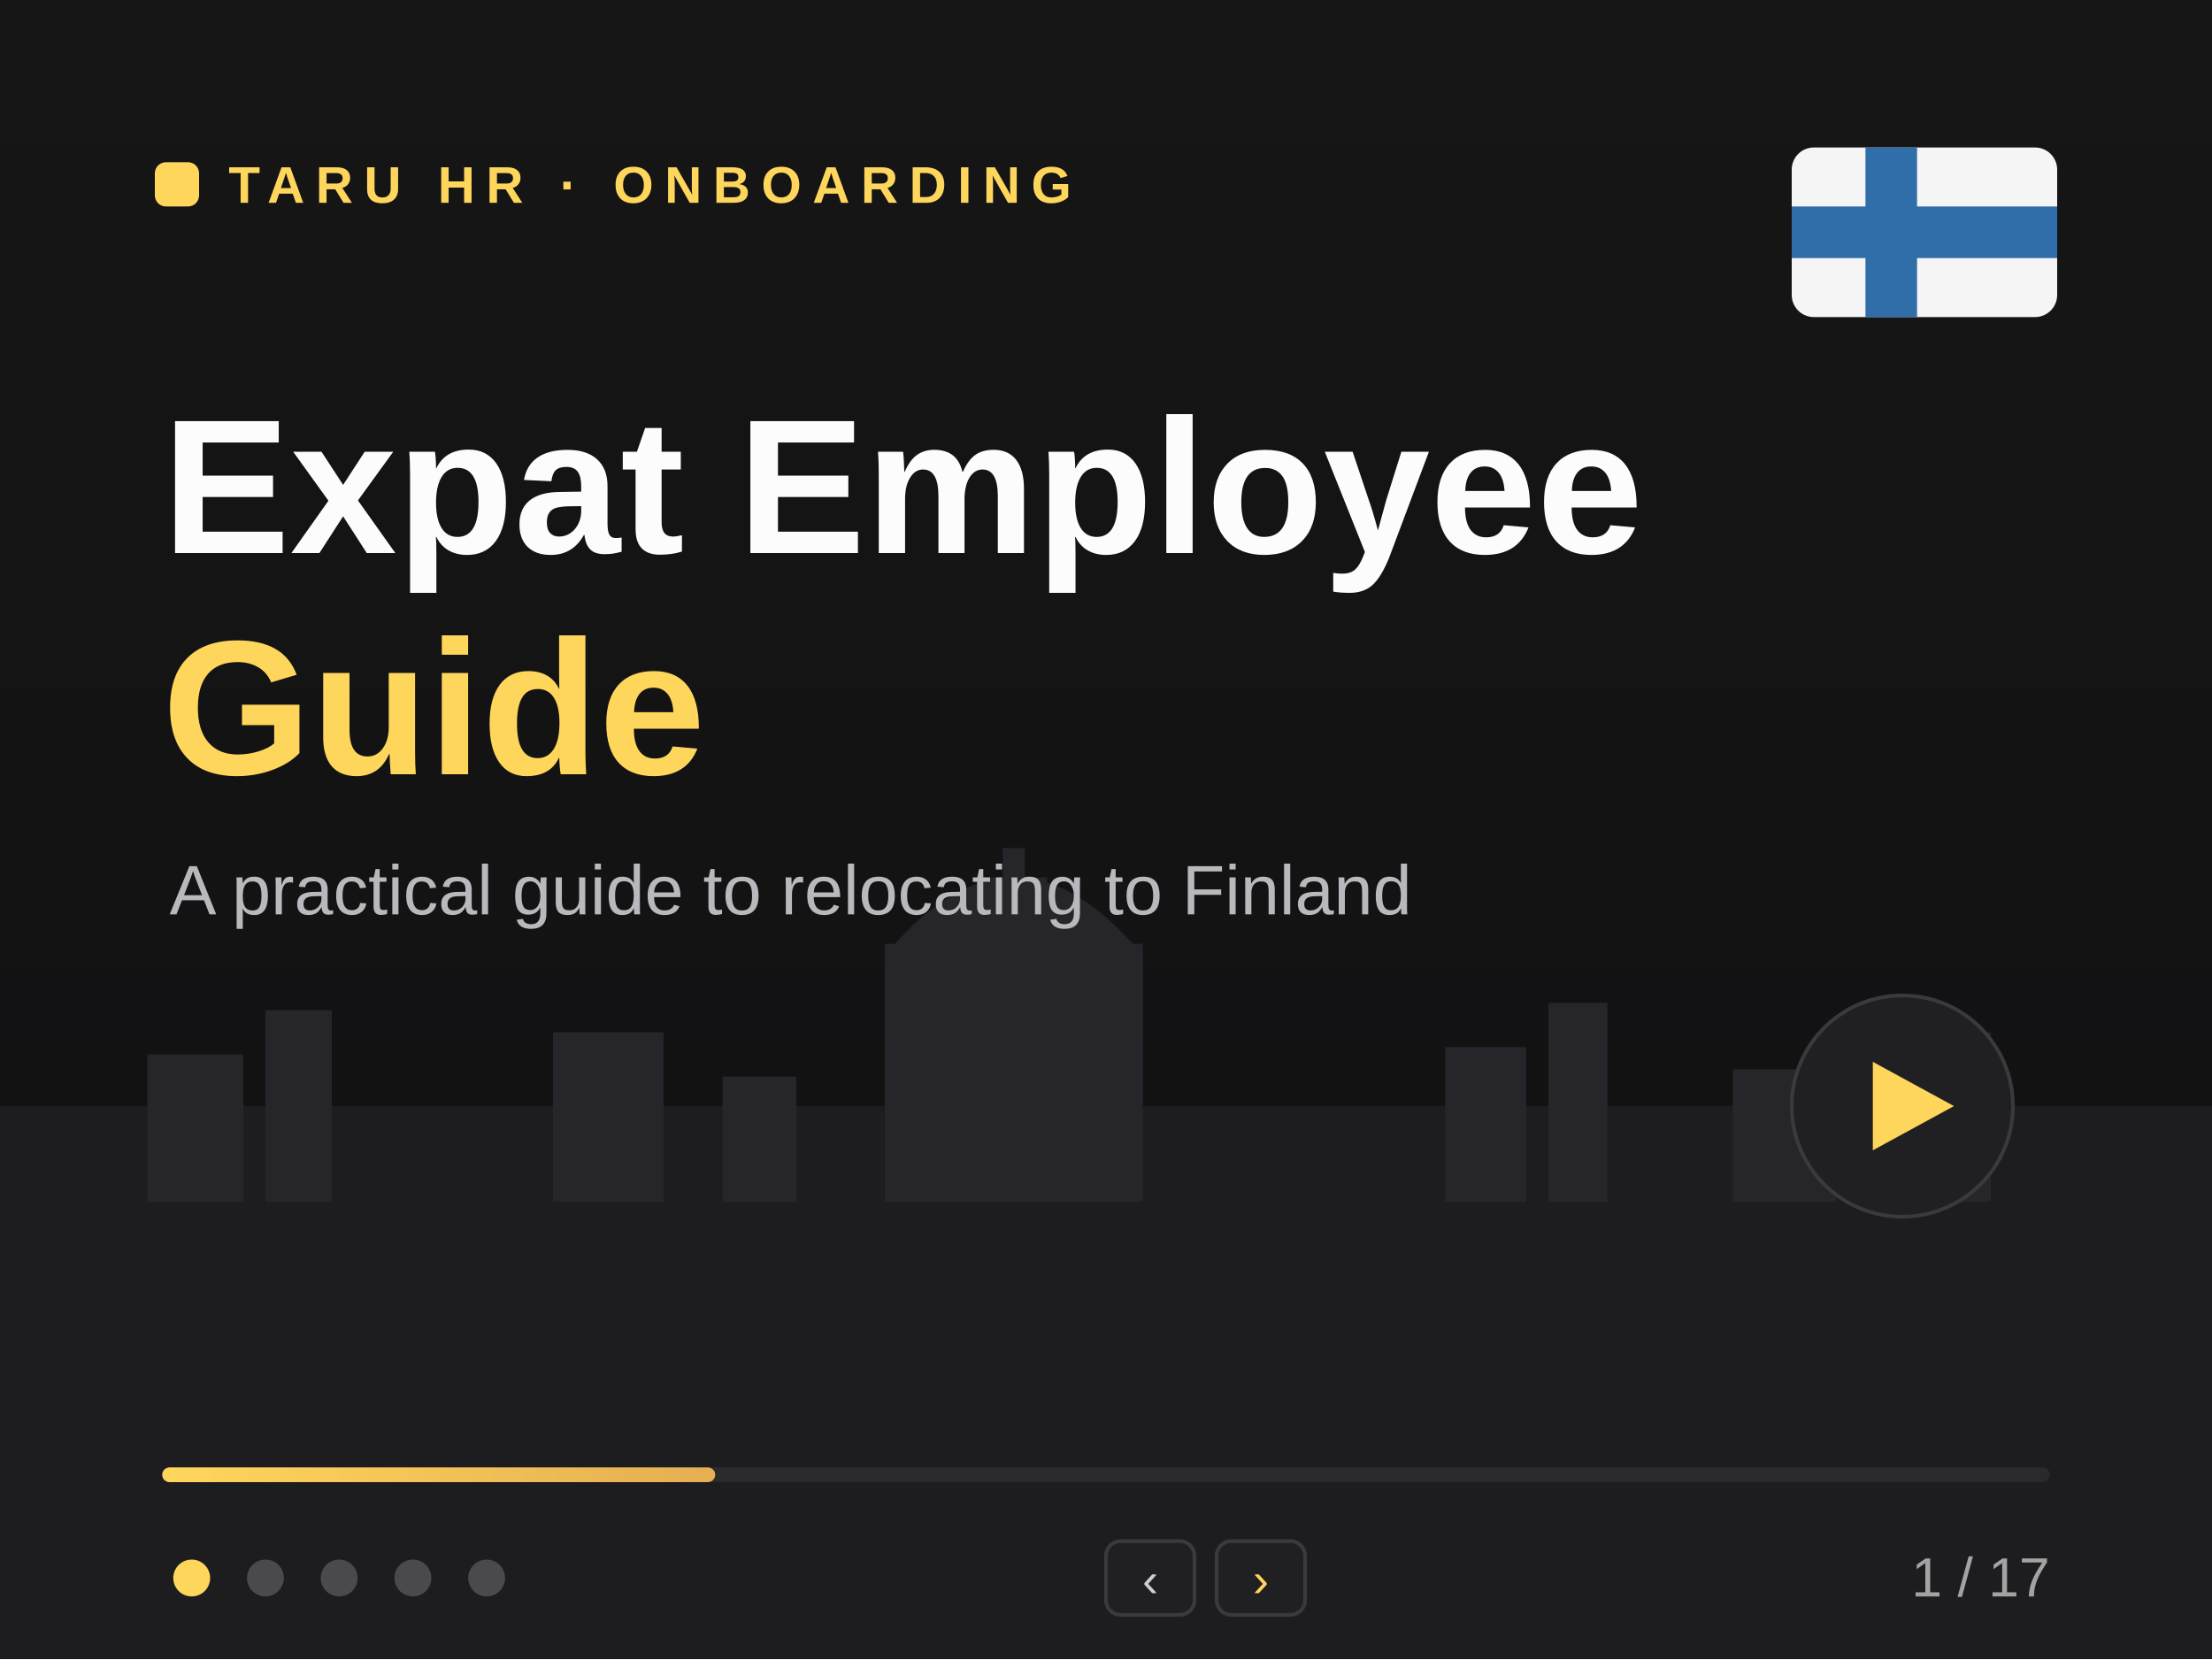
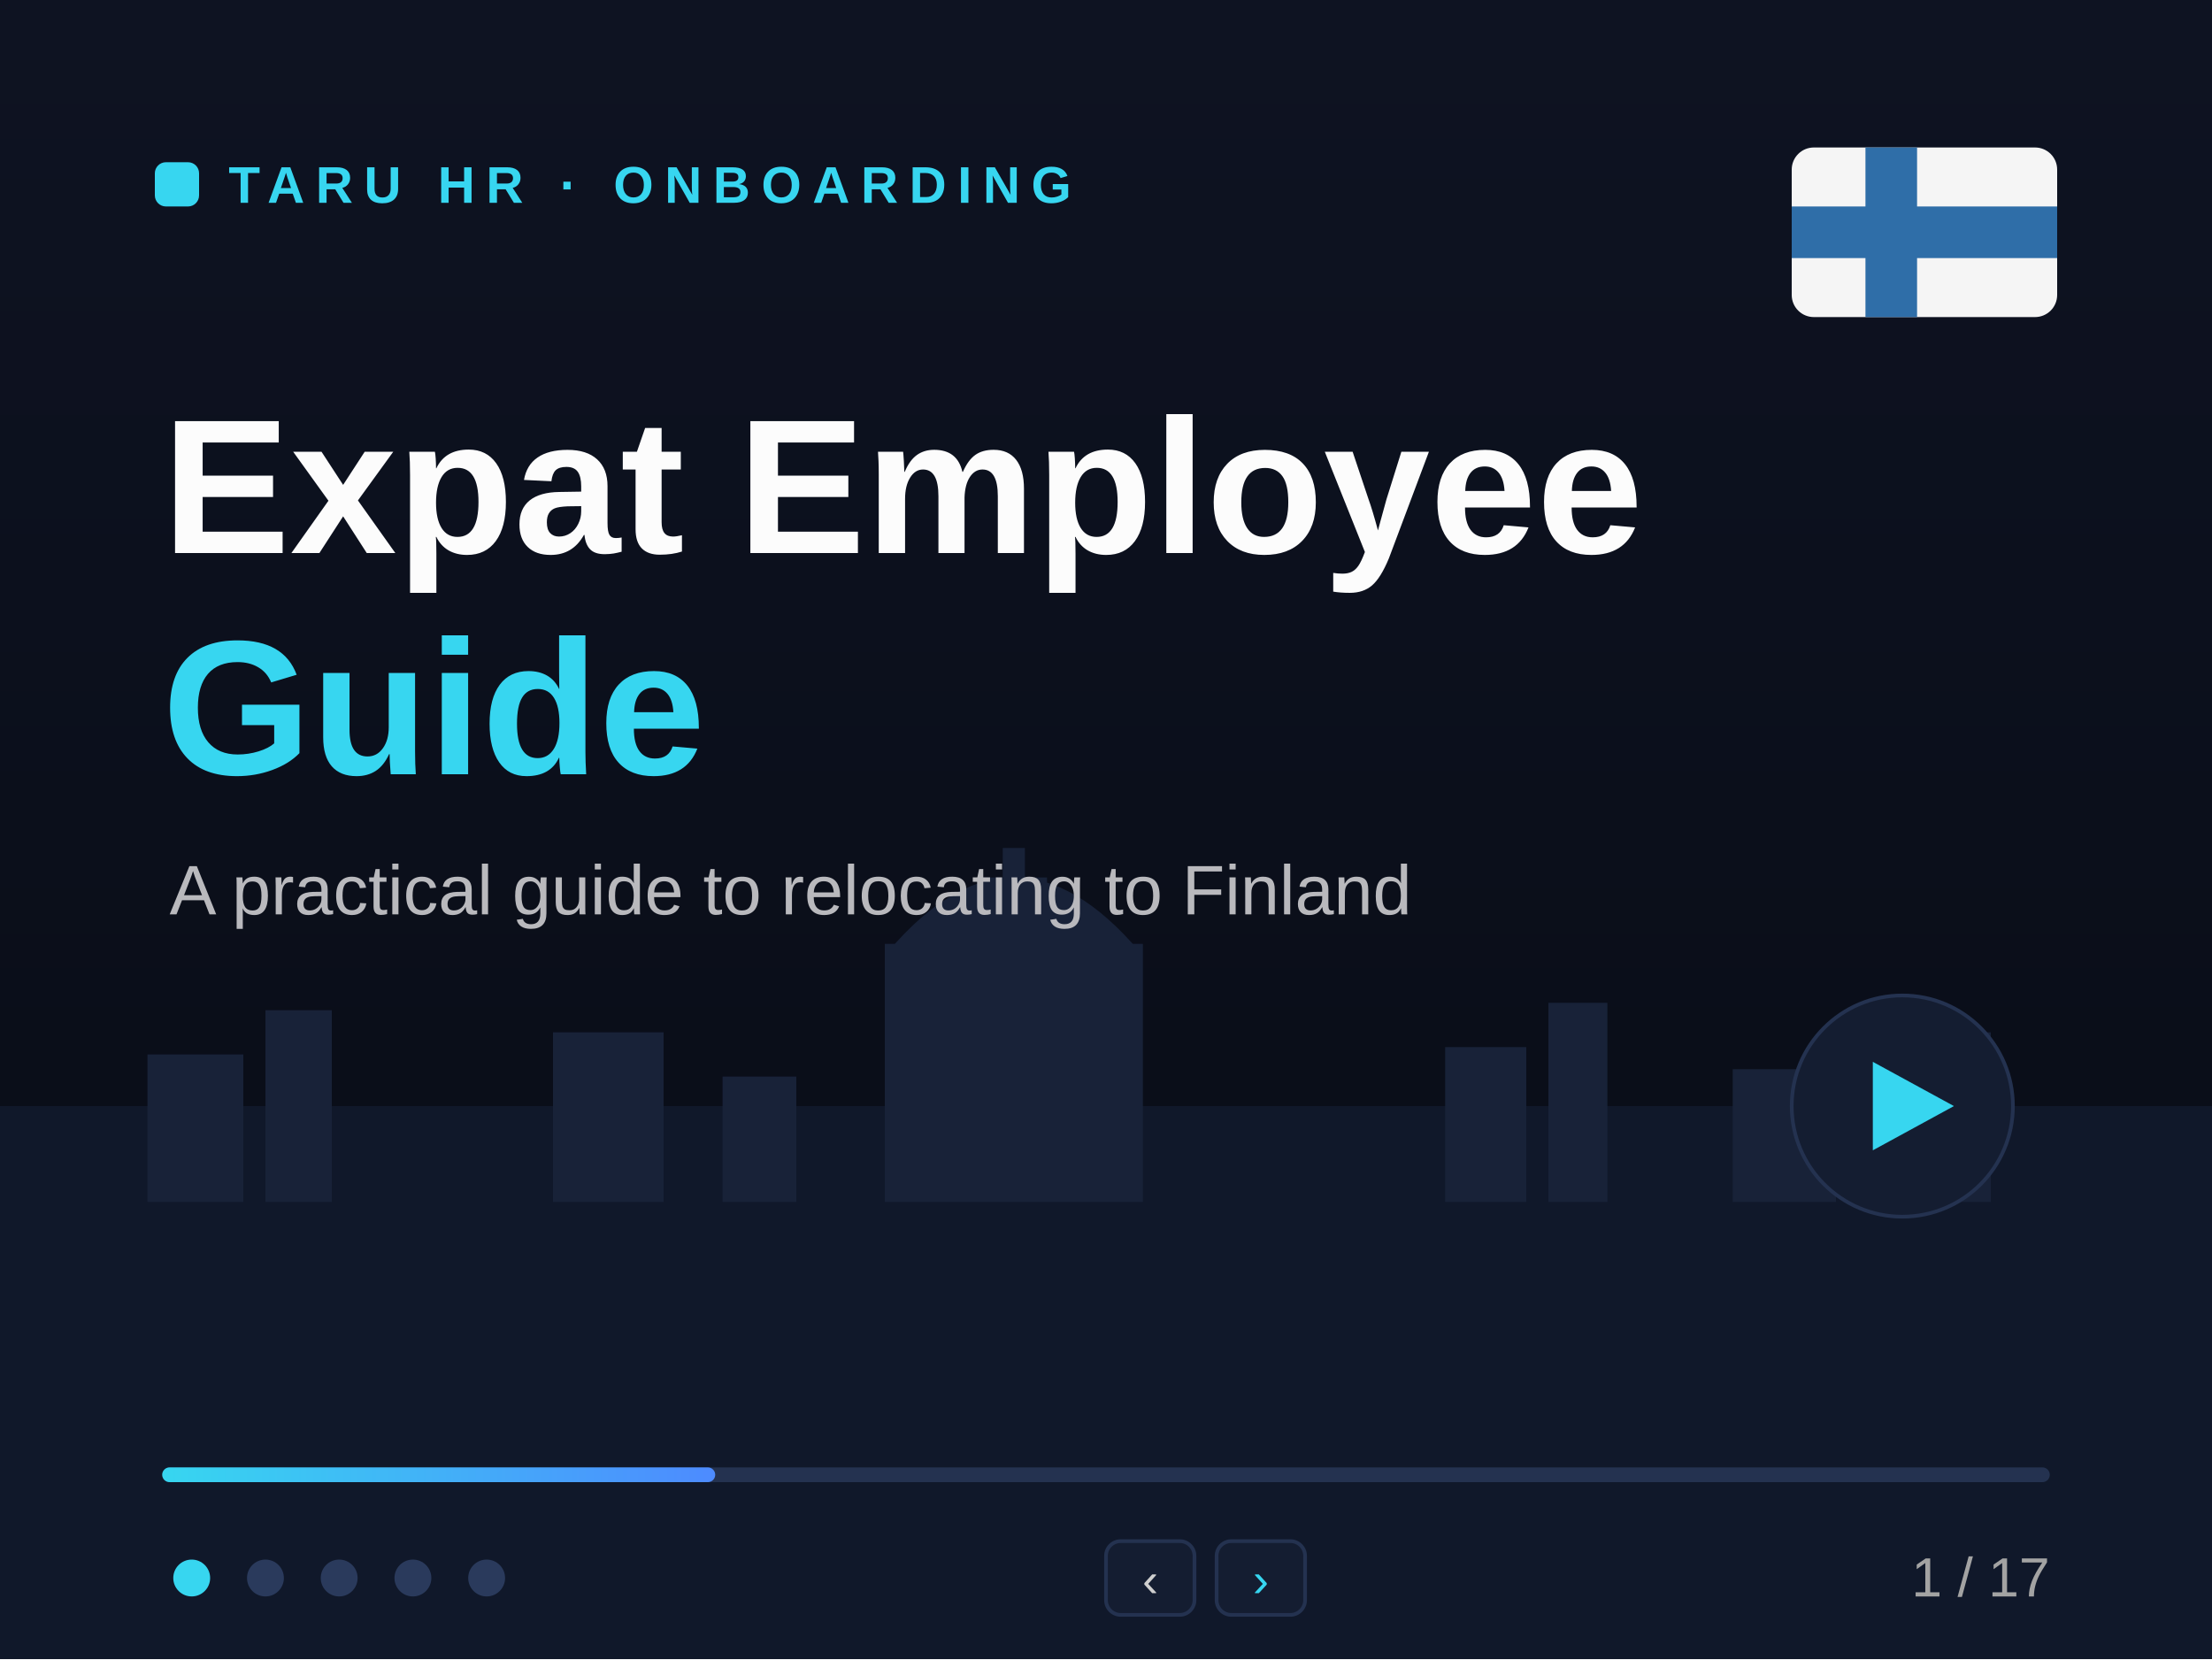
<svg xmlns="http://www.w3.org/2000/svg" viewBox="0 0 600 450" width="600" height="450" role="img" aria-label="Expat Employee Guide — interactive slide deck preview">
  <defs>
    <linearGradient id="sky" x1="0" y1="0" x2="0" y2="1">
-       <stop offset="0" stop-color="#161616" />
-       <stop offset="1" stop-color="#101012" />
+       <stop offset="0" stop-color="#0E1322" />
+       <stop offset="1" stop-color="#080B14" />
    </linearGradient>
    <linearGradient id="goldbar" x1="0" y1="0" x2="1" y2="0">
-       <stop offset="0" stop-color="#FFD65C" />
-       <stop offset="1" stop-color="#E5AF52" />
+       <stop offset="0" stop-color="#37D6F0" />
+       <stop offset="1" stop-color="#4D8BFF" />
    </linearGradient>
  </defs>
  <rect width="600" height="450" fill="url(#sky)" />
-   <g fill="#1e1e21" opacity="0.9">
+   <g fill="#111A2C" opacity="0.9">
    <rect x="0" y="300" width="600" height="150" />
  </g>
-   <g fill="#26262a">
+   <g fill="#182238">
    <rect x="40" y="286" width="26" height="40" />
    <rect x="72" y="274" width="18" height="52" />
    <rect x="150" y="280" width="30" height="46" />
    <rect x="196" y="292" width="20" height="34" />
    <rect x="392" y="284" width="22" height="42" />
    <rect x="420" y="272" width="16" height="54" />
    <rect x="470" y="290" width="28" height="36" />
    <rect x="520" y="280" width="20" height="46" />
    <rect x="240" y="256" width="70" height="70" />
    <path d="M241 258 q34 -40 68 0 Z" />
    <rect x="272" y="230" width="6" height="18" />
    <rect x="266" y="238" width="18" height="4" />
  </g>
-   <rect x="42" y="44" width="12" height="12" rx="3" fill="#FFD65C" />
-   <text x="62" y="55" font-family="'Segoe UI','Poppins',Arial,sans-serif" font-size="14" font-weight="600" letter-spacing="3" fill="#FFD65C">TARU HR · ONBOARDING</text>
+   <rect x="42" y="44" width="12" height="12" rx="3" fill="#37D6F0" />
+   <text x="62" y="55" font-family="'Segoe UI','Poppins',Arial,sans-serif" font-size="14" font-weight="600" letter-spacing="3" fill="#37D6F0">TARU HR · ONBOARDING</text>
  <g transform="translate(486,40)">
    <rect width="72" height="46" rx="6" fill="#F5F5F5" />
    <rect x="20" y="0" width="14" height="46" fill="#2f6ea8" />
    <rect x="0" y="16" width="72" height="14" fill="#2f6ea8" />
  </g>
  <text x="44" y="150" font-family="'Segoe UI','Poppins',Arial,sans-serif" font-size="52" font-weight="700" fill="#FCFCFC">Expat Employee</text>
-   <text x="44" y="210" font-family="'Segoe UI','Poppins',Arial,sans-serif" font-size="52" font-weight="700" fill="#FFD65C">Guide</text>
+   <text x="44" y="210" font-family="'Segoe UI','Poppins',Arial,sans-serif" font-size="52" font-weight="700" fill="#37D6F0">Guide</text>
  <text x="46" y="248" font-family="'Segoe UI','Poppins',Arial,sans-serif" font-size="19" font-weight="300" fill="#B9B9BD">A practical guide to relocating to Finland</text>
-   <circle cx="516" cy="300" r="30" fill="#202022" stroke="#3a3a3d" />
-   <path d="M508 288 L508 312 L530 300 Z" fill="#FFD65C" />
+   <circle cx="516" cy="300" r="30" fill="#141D31" stroke="#243250" />
+   <path d="M508 288 L508 312 L530 300 Z" fill="#37D6F0" />
  <g transform="translate(0,398)">
-     <rect x="44" y="0" width="512" height="4" rx="2" fill="#2a2a2c" />
+     <rect x="44" y="0" width="512" height="4" rx="2" fill="#243250" />
    <rect x="44" y="0" width="150" height="4" rx="2" fill="url(#goldbar)" />
-     <circle cx="52" cy="30" r="5" fill="#FFD65C" />
-     <circle cx="72" cy="30" r="5" fill="#4a4a4d" />
-     <circle cx="92" cy="30" r="5" fill="#4a4a4d" />
-     <circle cx="112" cy="30" r="5" fill="#4a4a4d" />
-     <circle cx="132" cy="30" r="5" fill="#4a4a4d" />
+     <circle cx="52" cy="30" r="5" fill="#37D6F0" />
+     <circle cx="72" cy="30" r="5" fill="#2A3A5C" />
+     <circle cx="92" cy="30" r="5" fill="#2A3A5C" />
+     <circle cx="112" cy="30" r="5" fill="#2A3A5C" />
+     <circle cx="132" cy="30" r="5" fill="#2A3A5C" />
    <text x="556" y="35" text-anchor="end" font-family="'Segoe UI','Poppins',Arial,sans-serif" font-size="15" font-weight="500" fill="#A3A3A3">1 / 17</text>
    <g transform="translate(300,20)">
-       <rect x="0" y="0" width="24" height="20" rx="4" fill="#202022" stroke="#3a3a3d" />
+       <rect x="0" y="0" width="24" height="20" rx="4" fill="#141D31" stroke="#243250" />
      <text x="12" y="15" text-anchor="middle" font-family="'Segoe UI',Arial,sans-serif" font-size="13" fill="#CFCFCF">‹</text>
-       <rect x="30" y="0" width="24" height="20" rx="4" fill="#202022" stroke="#3a3a3d" />
-       <text x="42" y="15" text-anchor="middle" font-family="'Segoe UI',Arial,sans-serif" font-size="13" fill="#FFD65C">›</text>
+       <rect x="30" y="0" width="24" height="20" rx="4" fill="#141D31" stroke="#243250" />
+       <text x="42" y="15" text-anchor="middle" font-family="'Segoe UI',Arial,sans-serif" font-size="13" fill="#37D6F0">›</text>
    </g>
  </g>
</svg>
